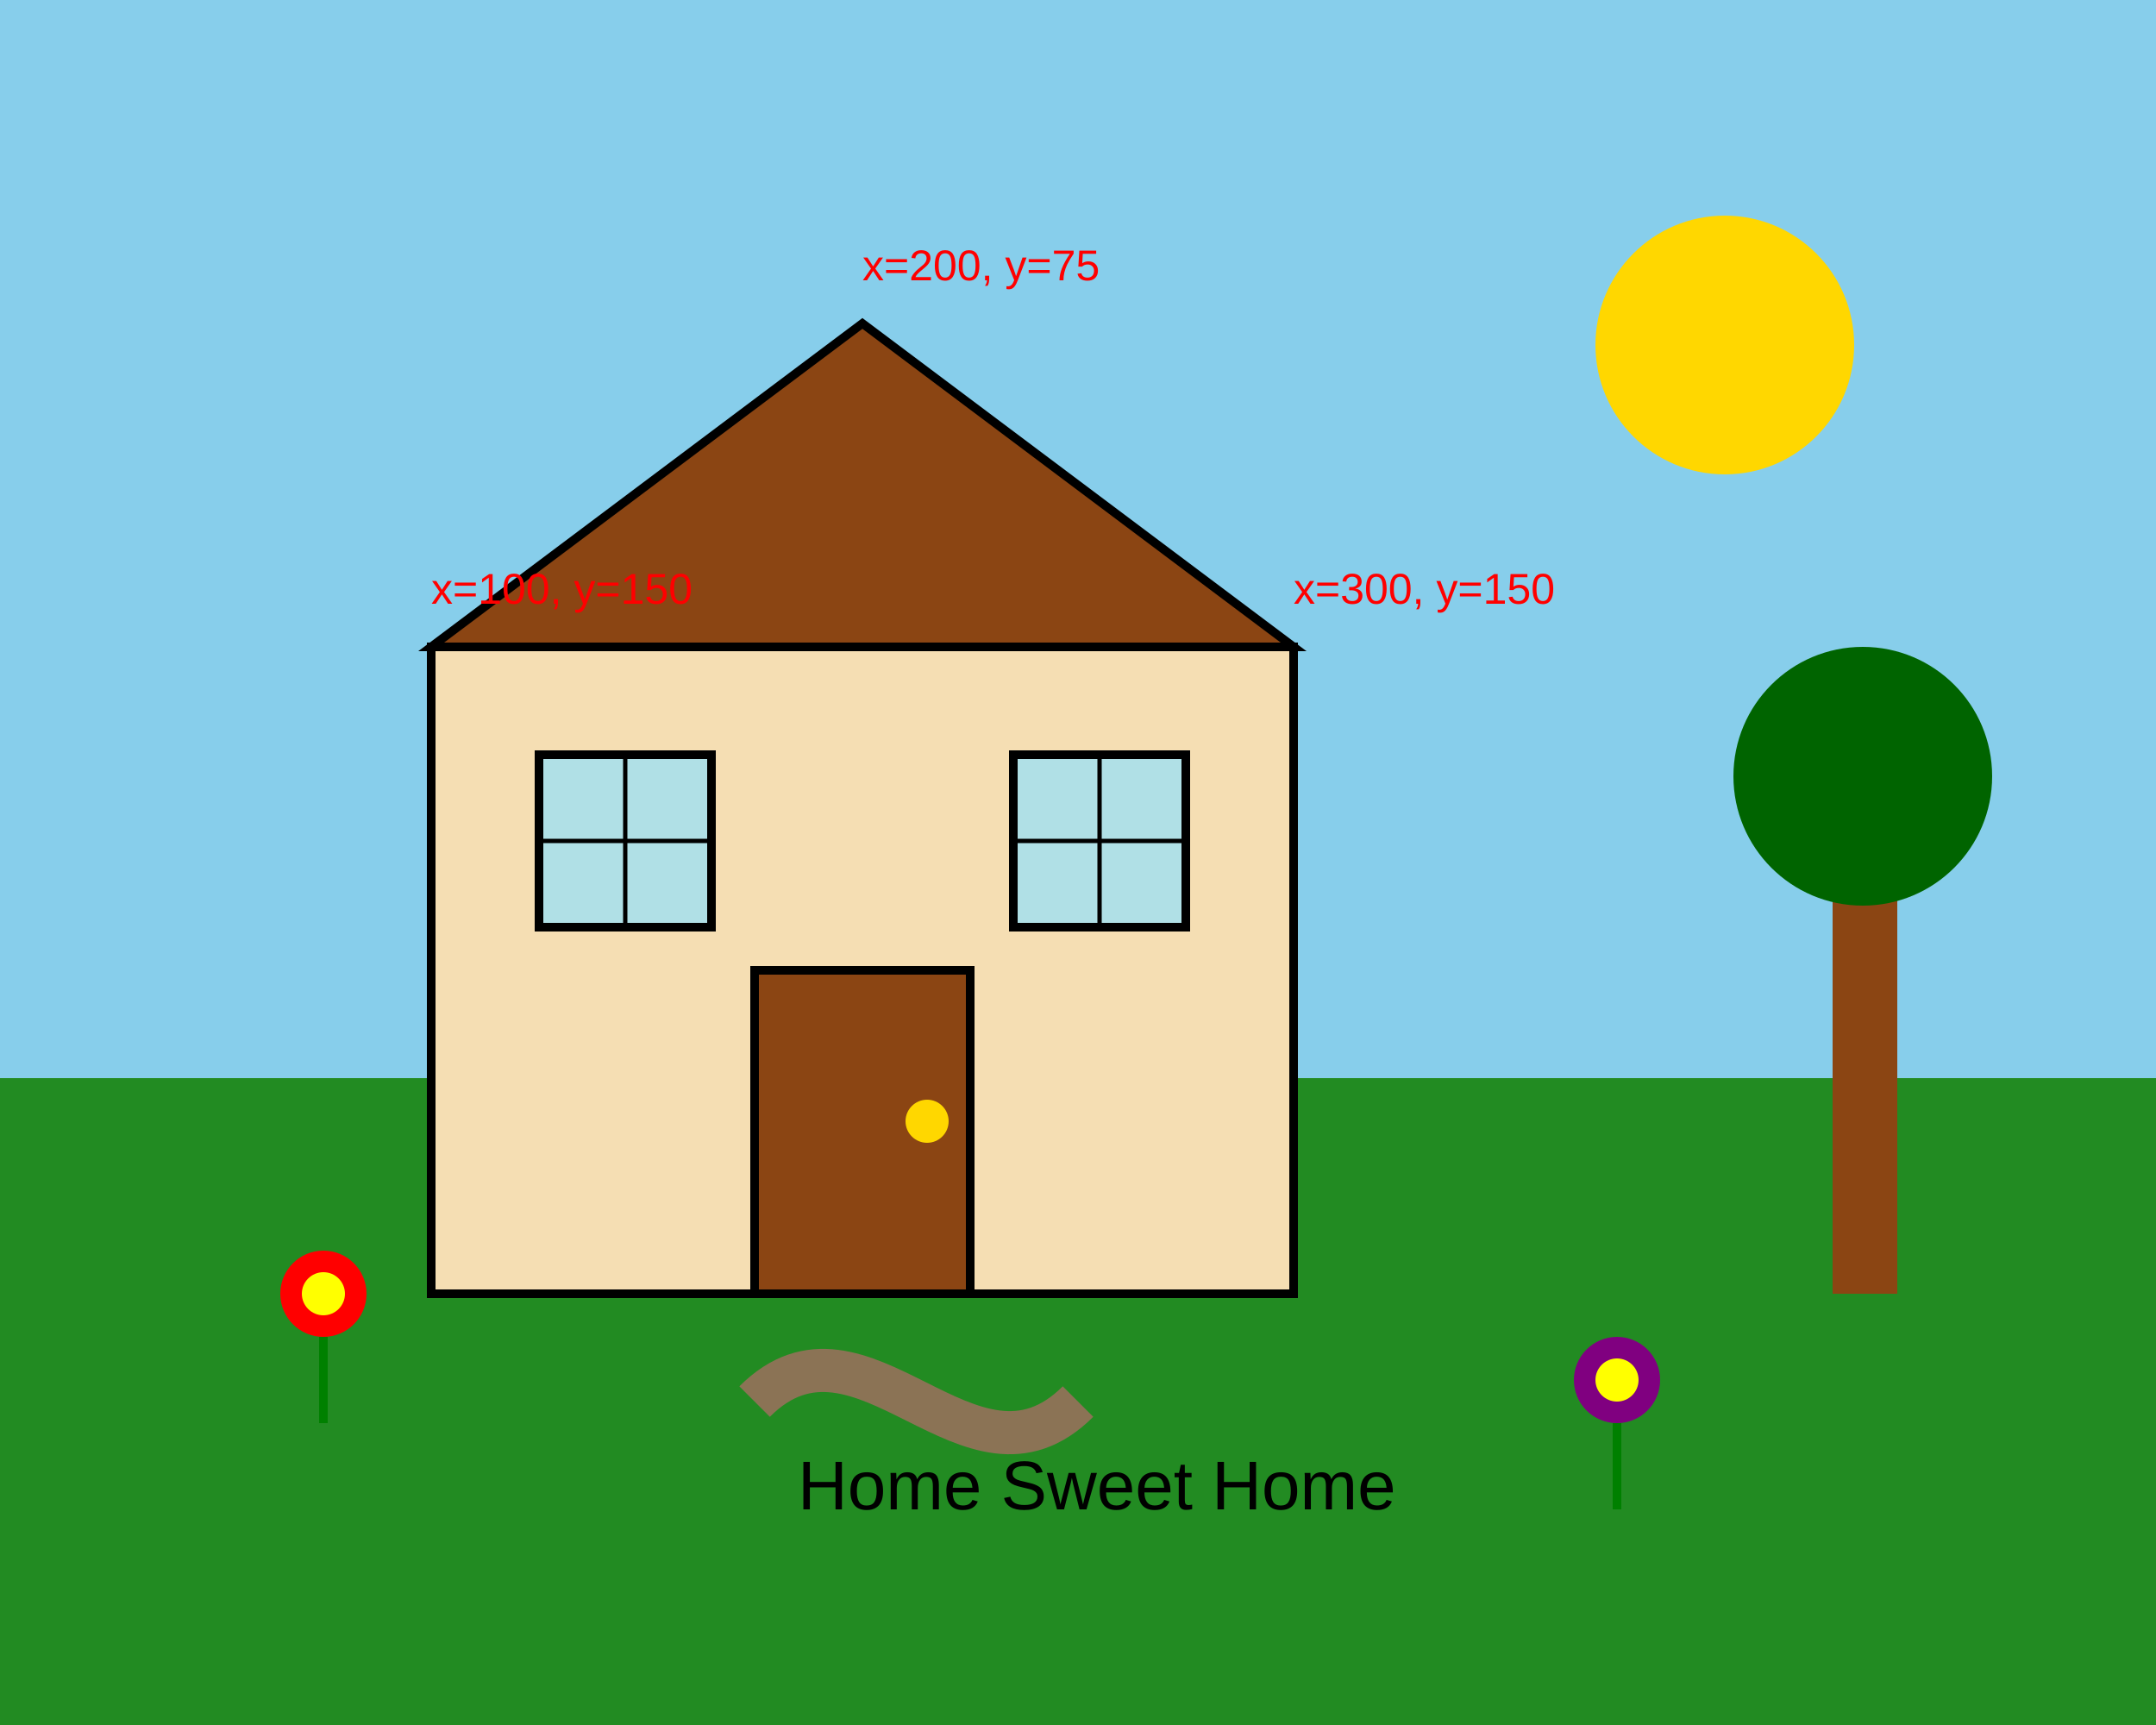
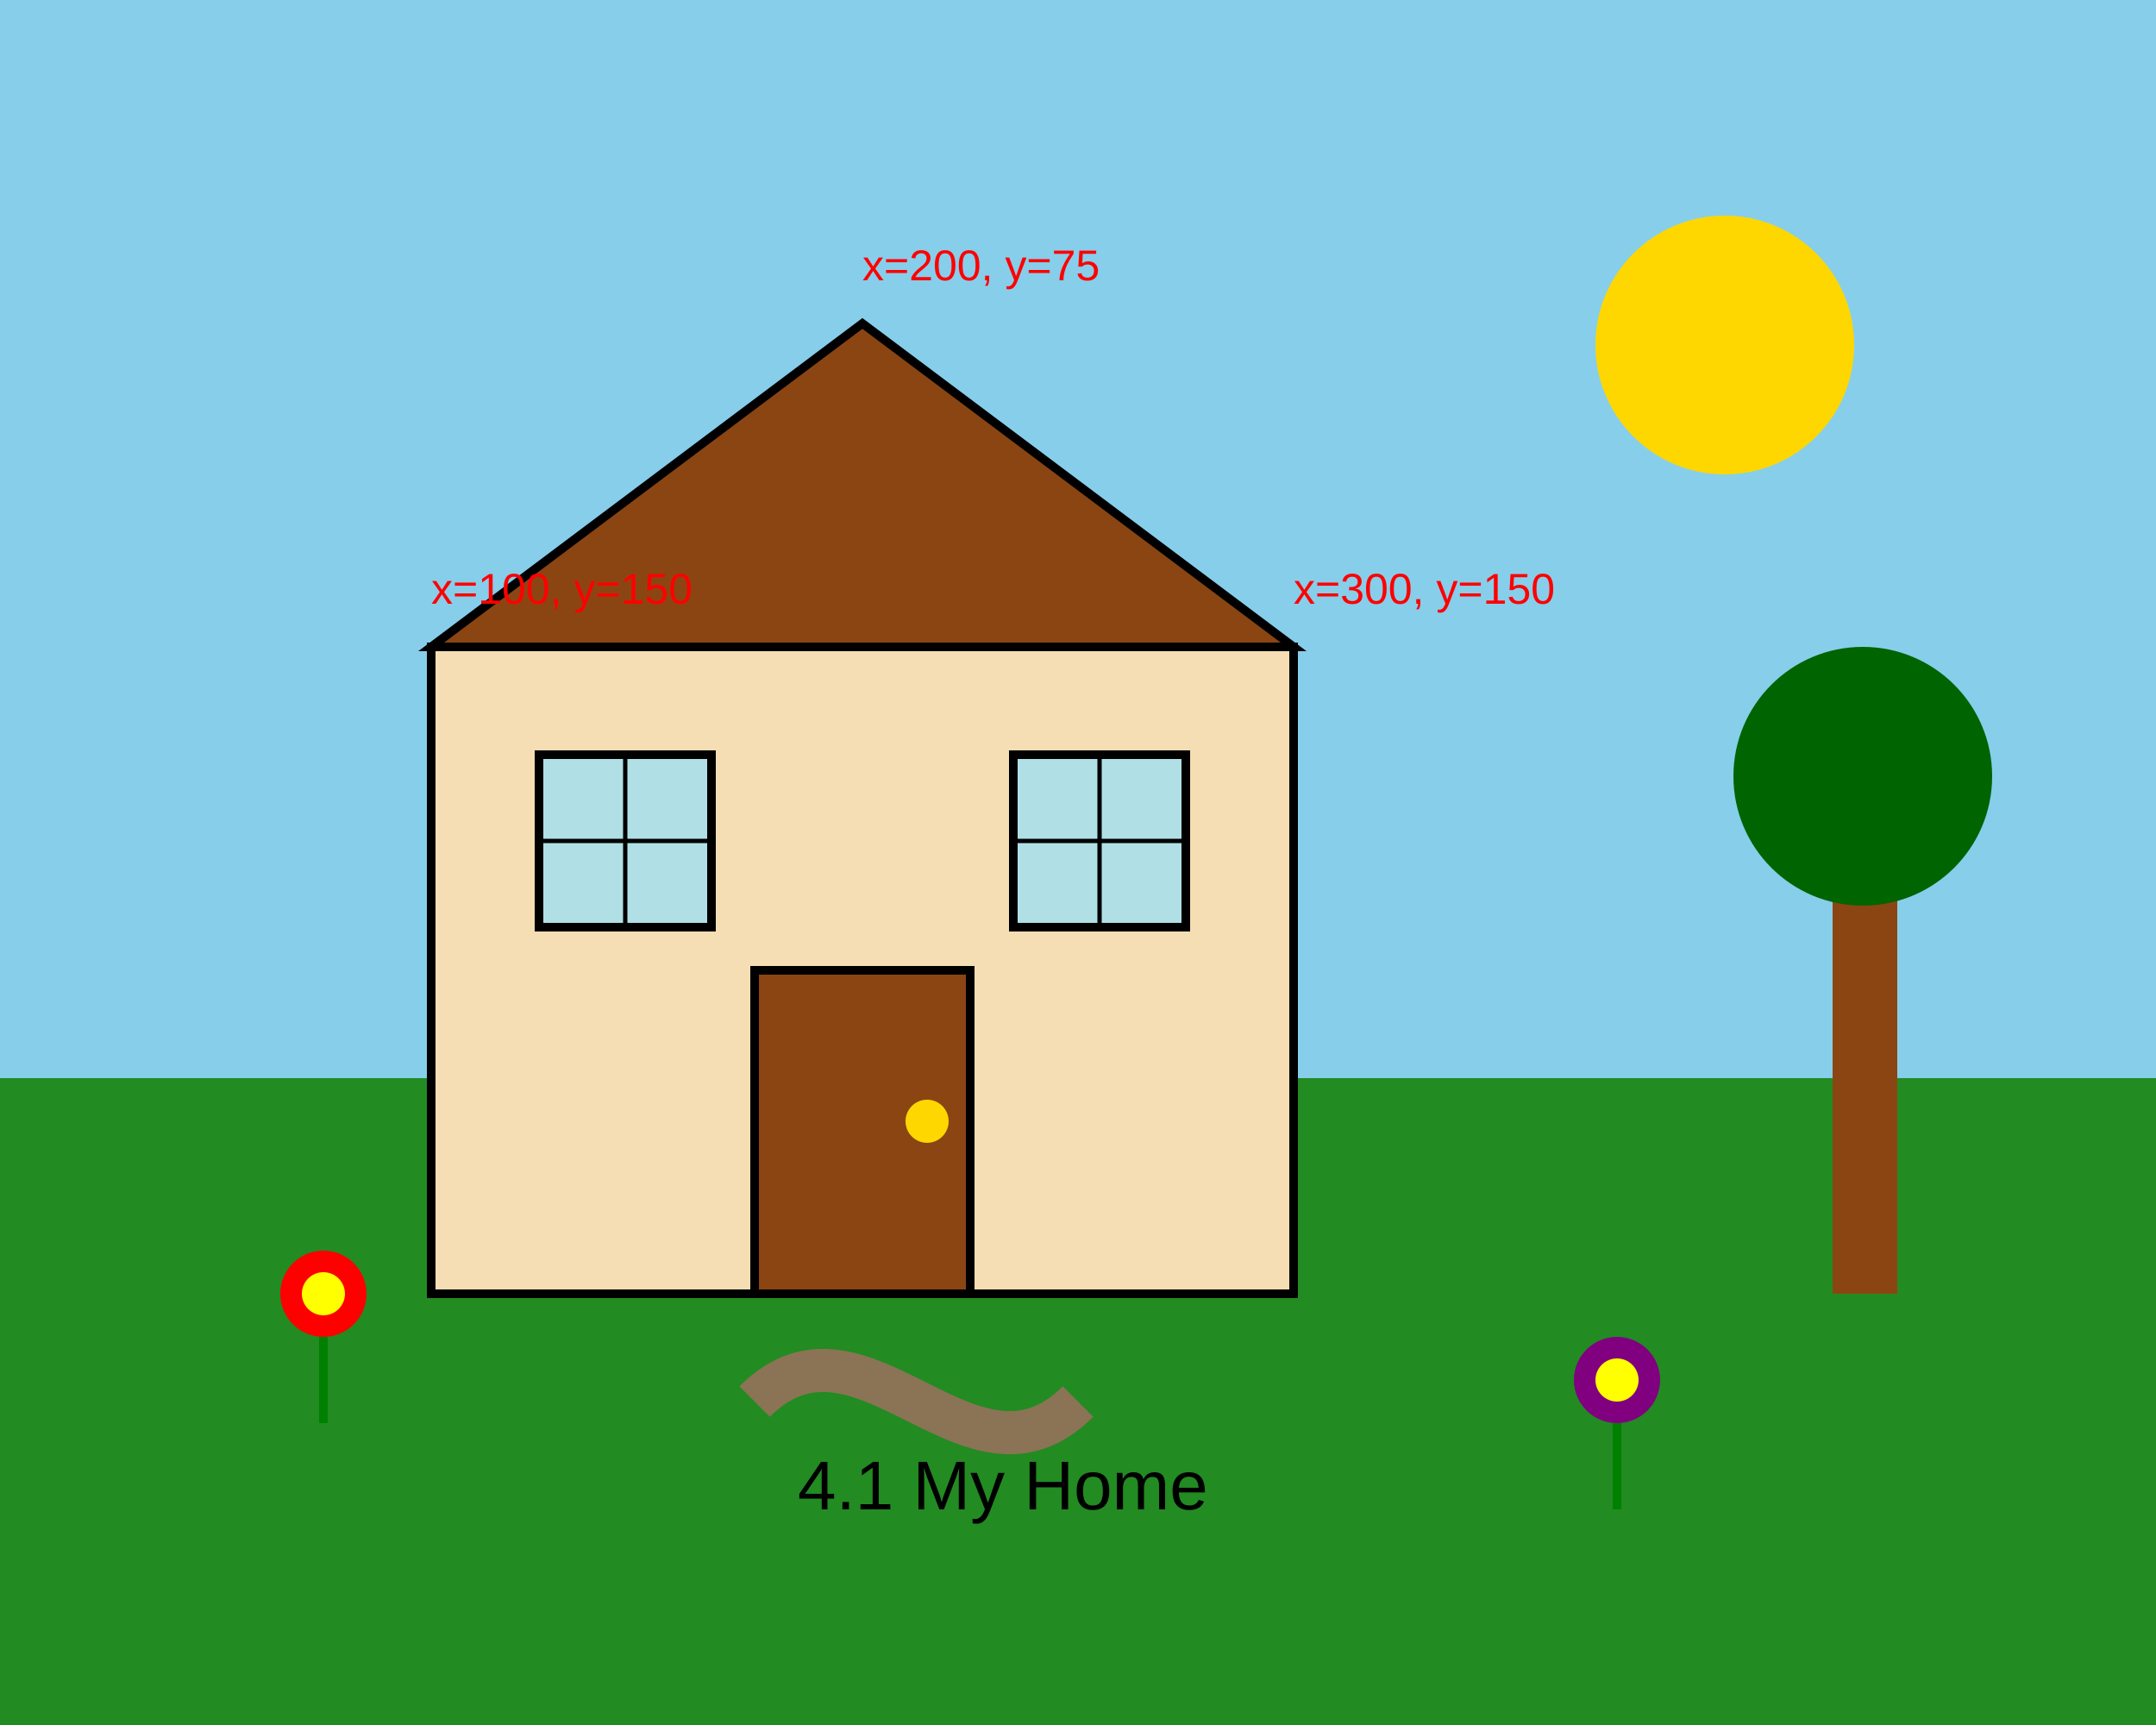
<svg xmlns="http://www.w3.org/2000/svg" viewBox="0 0 500 400">
  <rect x="0" y="0" width="500" height="250" fill="#87CEEB" />
  <circle cx="400" cy="80" r="30" fill="#FFD700" />
  <rect x="0" y="250" width="500" height="150" fill="#228B22" />
  <rect x="100" y="150" width="200" height="150" fill="#F5DEB3" stroke="black" stroke-width="2" />
  <polygon points="100,150 200,75 300,150" fill="#8B4513" stroke="black" stroke-width="2" />
  <rect x="175" y="225" width="50" height="75" fill="#8B4513" stroke="black" stroke-width="2" />
  <circle cx="215" cy="260" r="5" fill="#FFD700" />
  <g id="windows">
    <rect x="125" y="175" width="40" height="40" fill="#B0E0E6" stroke="black" stroke-width="2" />
    <line x1="125" y1="195" x2="165" y2="195" stroke="black" stroke-width="1" />
    <line x1="145" y1="175" x2="145" y2="215" stroke="black" stroke-width="1" />
    <rect x="235" y="175" width="40" height="40" fill="#B0E0E6" stroke="black" stroke-width="2" />
    <line x1="235" y1="195" x2="275" y2="195" stroke="black" stroke-width="1" />
    <line x1="255" y1="175" x2="255" y2="215" stroke="black" stroke-width="1" />
  </g>
  <circle cx="75" cy="300" r="10" fill="red" />
  <circle cx="75" cy="300" r="5" fill="yellow" />
  <line x1="75" y1="310" x2="75" y2="330" stroke="green" stroke-width="2" />
  <circle cx="375" cy="320" r="10" fill="purple" />
  <circle cx="375" cy="320" r="5" fill="yellow" />
  <line x1="375" y1="330" x2="375" y2="350" stroke="green" stroke-width="2" />
  <rect x="425" y="200" width="15" height="100" fill="#8B4513" />
  <circle cx="432" cy="180" r="30" fill="darkgreen" />
  <path d="M 175 325 C 200 300, 225 350, 250 325" stroke="#8B7355" stroke-width="10" fill="none" />
-   <text x="185" y="350" font-family="Arial" font-size="16" fill="black">Home Sweet Home</text>
+   <text x="185" y="350" font-family="Arial" font-size="16" fill="black">4.1 My Home</text>
  <text x="100" y="140" font-family="Arial" font-size="10" fill="red">x=100, y=150</text>
  <text x="300" y="140" font-family="Arial" font-size="10" fill="red">x=300, y=150</text>
  <text x="200" y="65" font-family="Arial" font-size="10" fill="red">x=200, y=75</text>
</svg>
